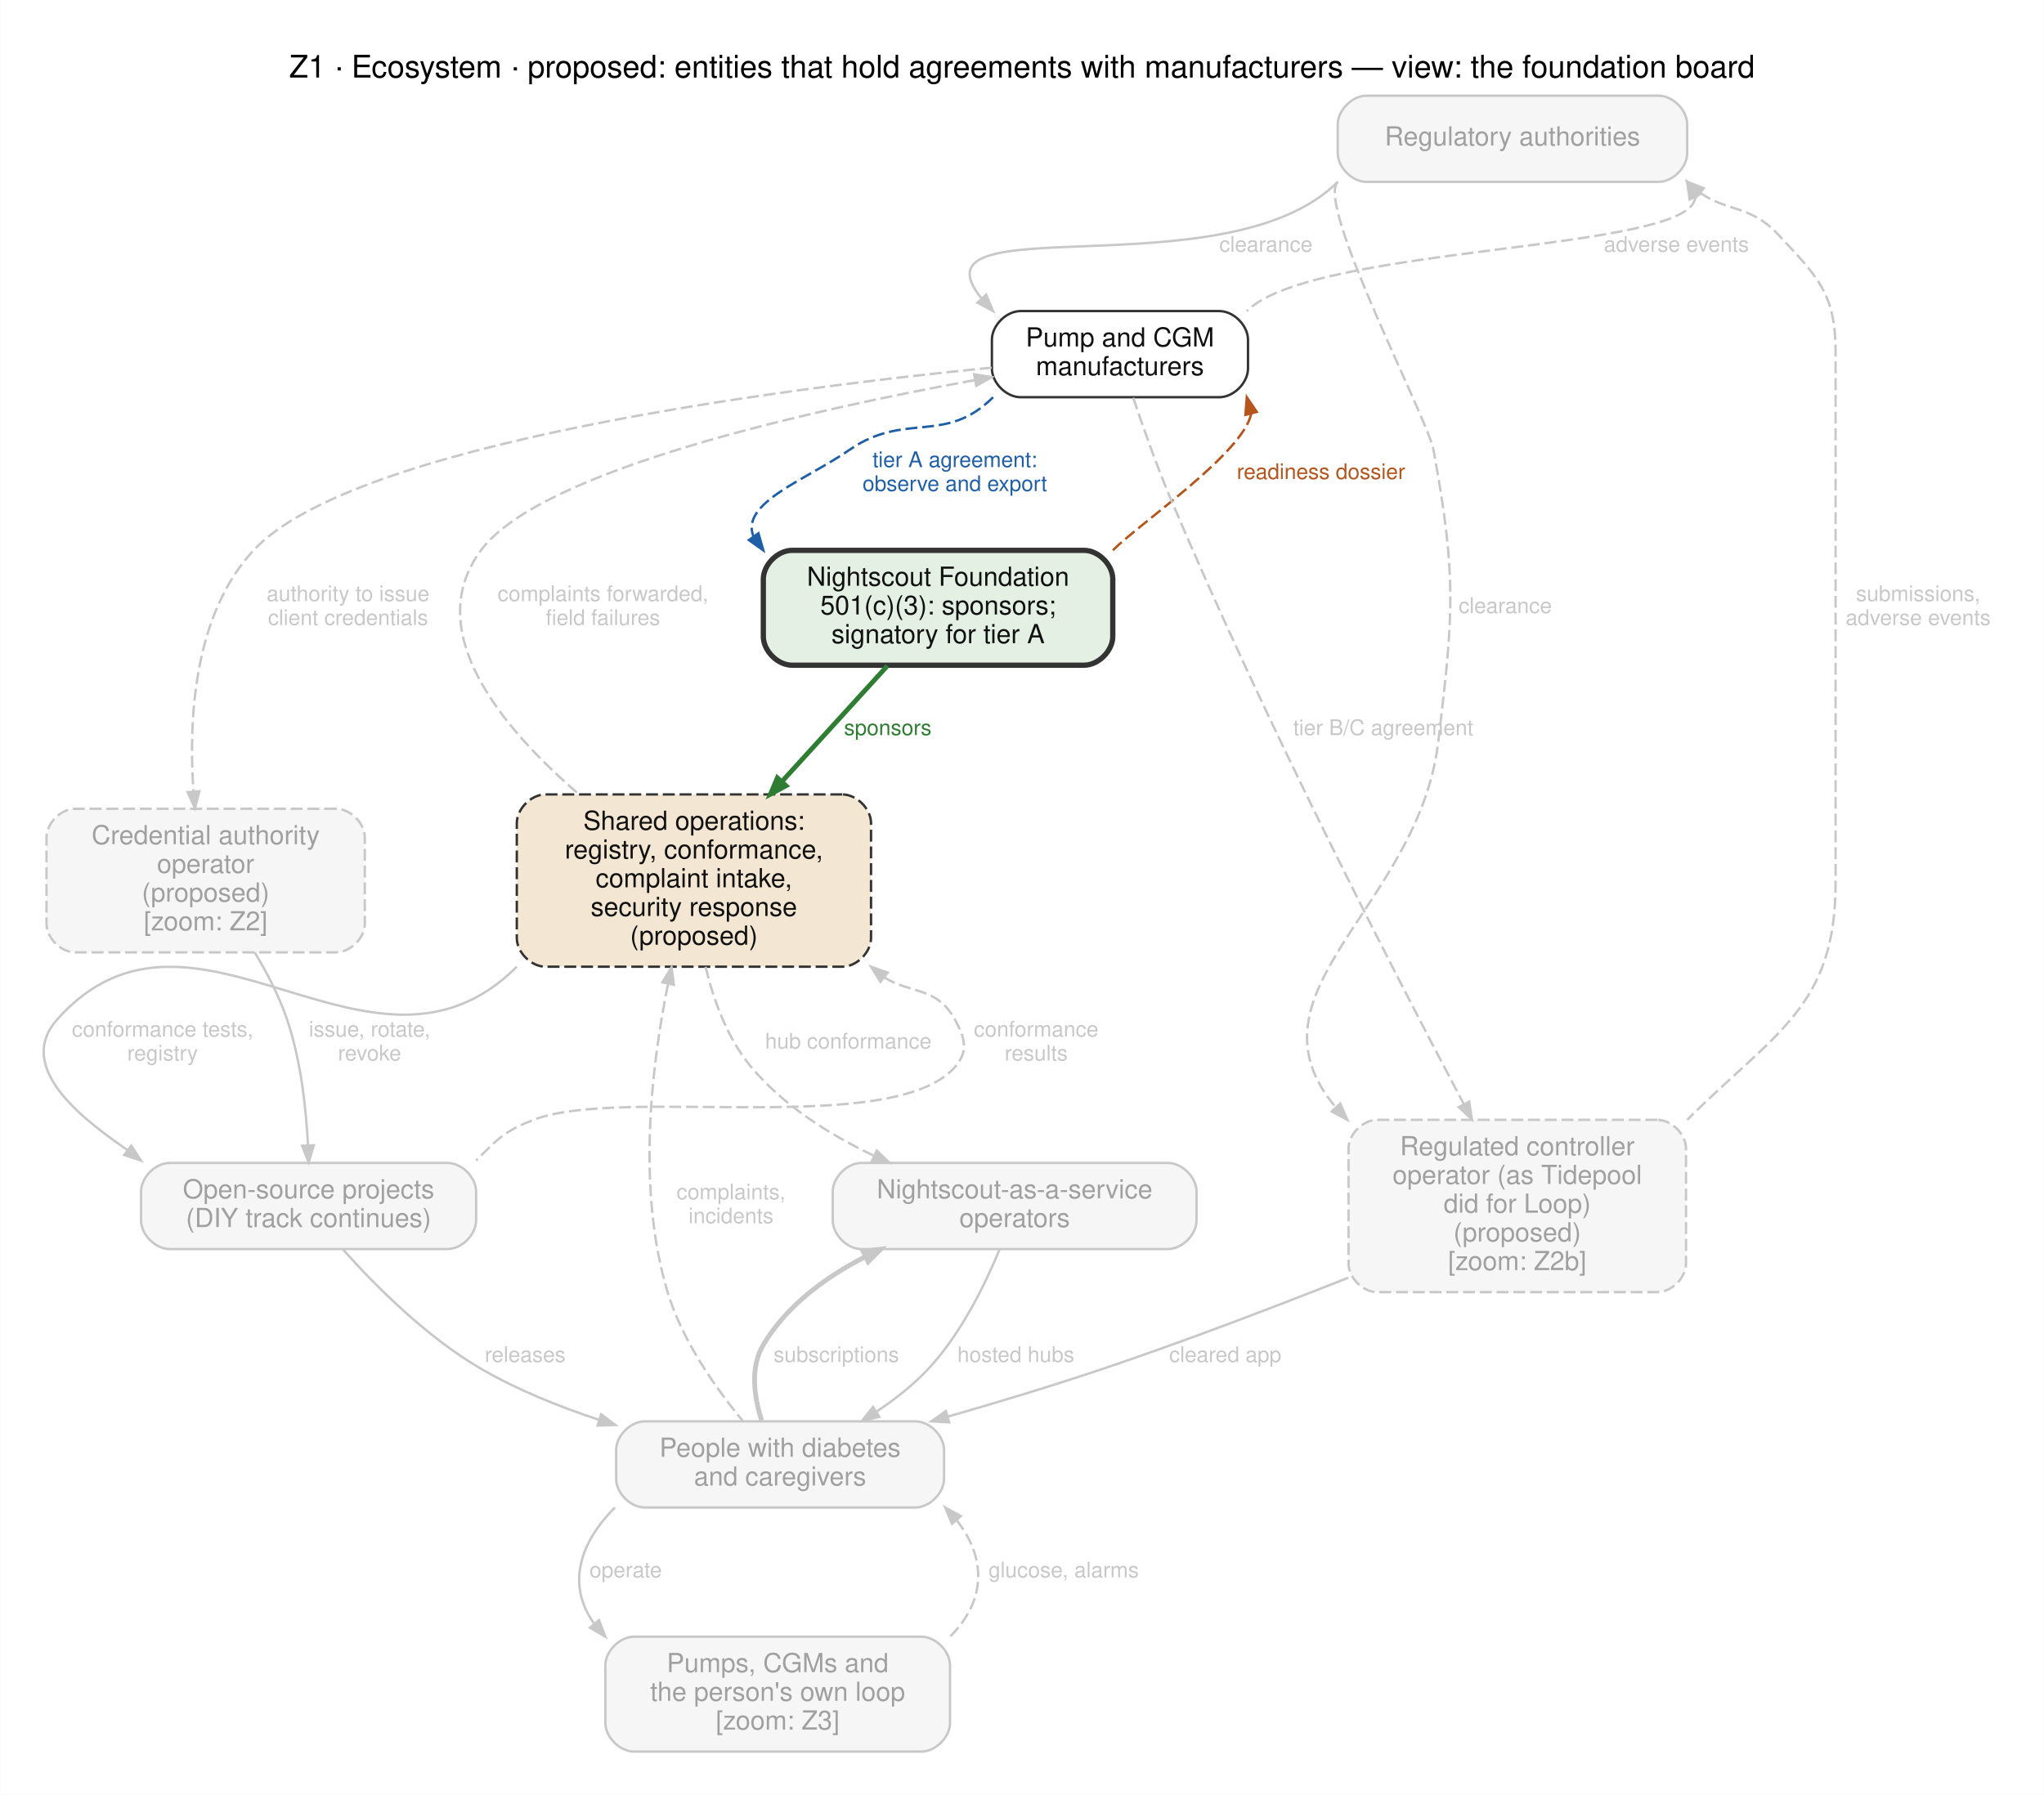
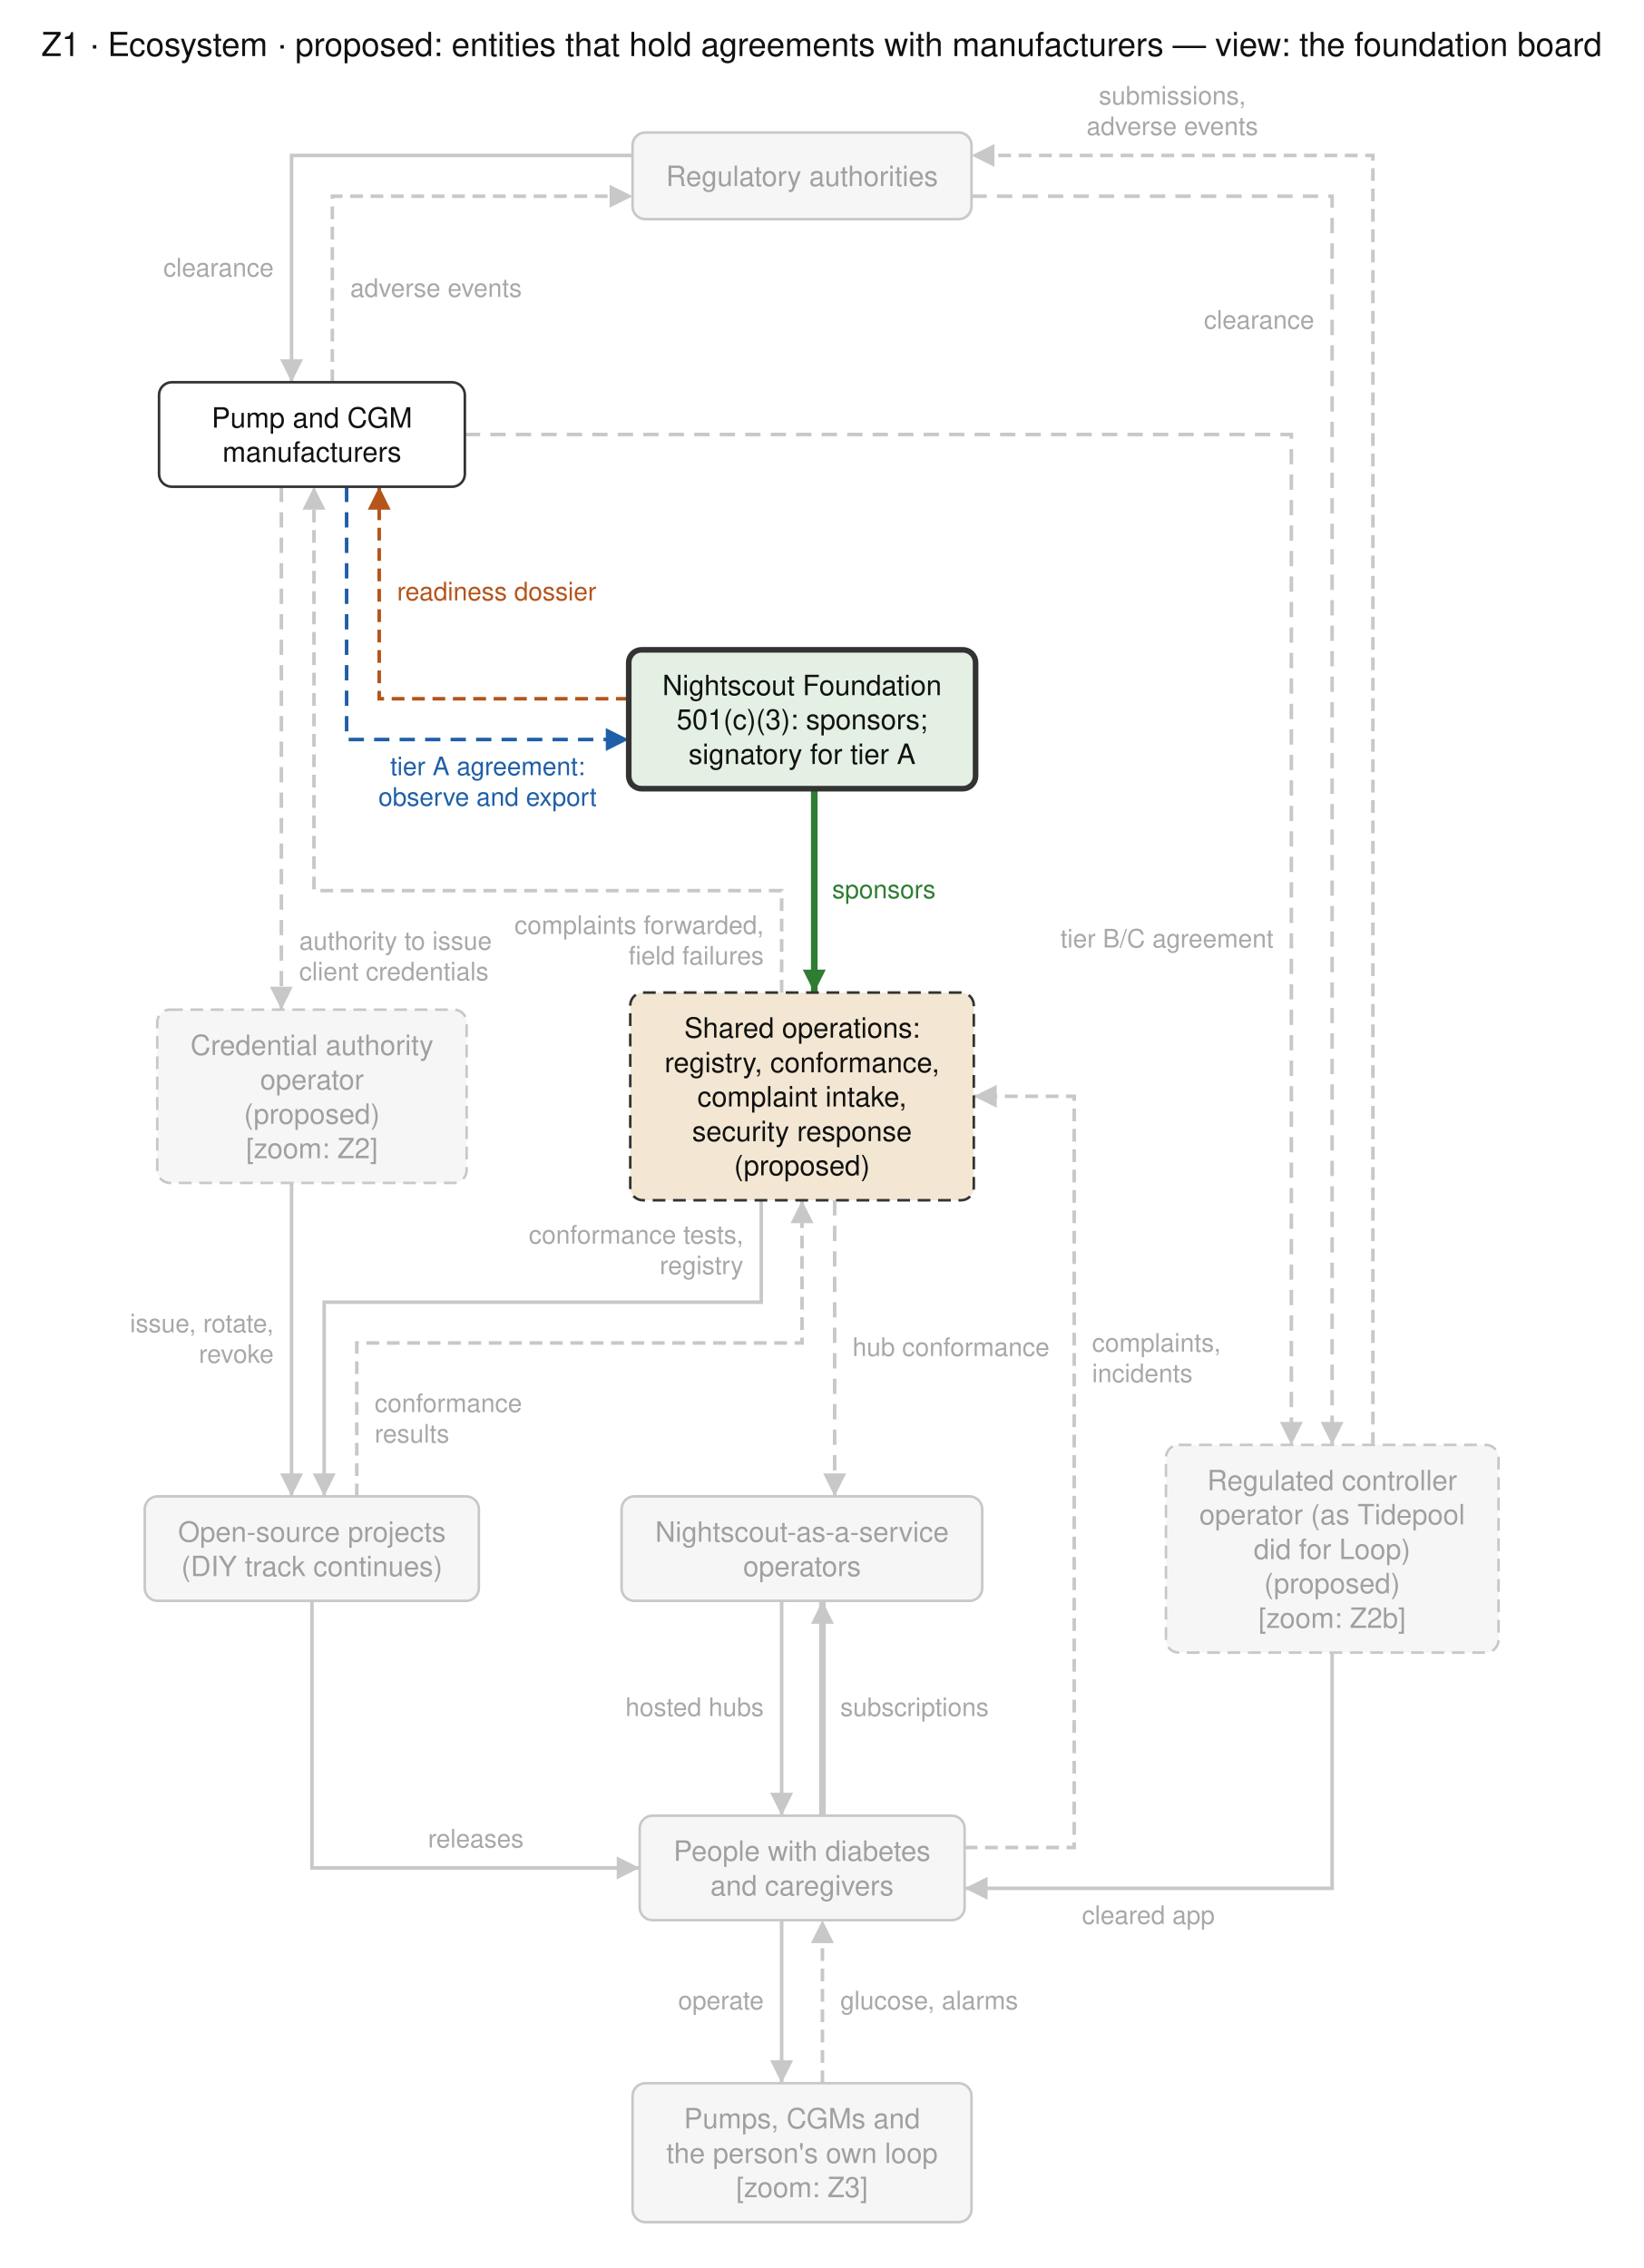
- <svg xmlns="http://www.w3.org/2000/svg" width="854pt" height="750pt" viewBox="0.00 0.00 853.85 750.00">
-   <g id="graph0" class="graph" transform="scale(1 1) rotate(0) translate(18 732)">
-     <polygon fill="#ffffff" stroke="transparent" points="-18,18 -18,-732 835.85,-732 835.85,18 -18,18" />
-     <text text-anchor="middle" x="408.93" y="-699.6" font-family="Helvetica,sans-Serif" font-size="13.00">Z1 · Ecosystem · proposed: entities that hold agreements with manufacturers — view: the foundation board</text>
-     <g id="node1" class="node">
-       <path fill="#f6f6f6" stroke="#c8c8c8" d="M674.85,-692C674.85,-692 552.85,-692 552.85,-692 546.85,-692 540.85,-686 540.85,-680 540.85,-680 540.85,-668 540.85,-668 540.85,-662 546.85,-656 552.85,-656 552.85,-656 674.85,-656 674.85,-656 680.85,-656 686.85,-662 686.85,-668 686.85,-668 686.85,-680 686.85,-680 686.85,-686 680.85,-692 674.85,-692" />
-       <text text-anchor="middle" x="613.85" y="-671.2" font-family="Helvetica,sans-Serif" font-size="11.00" fill="#a0a0a0">Regulatory authorities</text>
-     </g>
-     <g id="node2" class="node">
-       <path fill="#ffffff" stroke="#333333" d="M491.35,-602C491.35,-602 408.35,-602 408.35,-602 402.35,-602 396.35,-596 396.35,-590 396.35,-590 396.35,-578 396.35,-578 396.35,-572 402.35,-566 408.35,-566 408.35,-566 491.35,-566 491.35,-566 497.35,-566 503.35,-572 503.35,-578 503.35,-578 503.35,-590 503.35,-590 503.35,-596 497.35,-602 491.35,-602" />
-       <text text-anchor="middle" x="449.85" y="-587.2" font-family="Helvetica,sans-Serif" font-size="11.00" fill="#111111">Pump and CGM</text>
-       <text text-anchor="middle" x="449.85" y="-575.2" font-family="Helvetica,sans-Serif" font-size="11.00" fill="#111111">manufacturers</text>
-     </g>
-     <g id="edge4" class="edge">
-       <path fill="none" stroke="#c8c8c8" d="M540.85,-656C494.41,-609.56 359.62,-647.14 392.05,-607.26" />
-       <polygon fill="#c8c8c8" stroke="#c8c8c8" points="393.94,-608.82 396.85,-602 390.32,-605.52 393.94,-608.82" />
-       <text text-anchor="middle" x="510.85" y="-626.8" font-family="Helvetica,sans-Serif" font-size="9.00" fill="#c8c8c8">clearance</text>
-     </g>
-     <g id="edge5" class="edge">
-       <path fill="none" stroke="#c8c8c8" stroke-dasharray="5,2" d="M690.17,-649.57C689.17,-626.62 530.63,-629.78 502.85,-602" />
-       <polygon fill="#c8c8c8" stroke="#c8c8c8" points="687.88,-648.66 686.85,-656 692.24,-650.9 687.88,-648.66" />
-       <text text-anchor="middle" x="682.35" y="-626.8" font-family="Helvetica,sans-Serif" font-size="9.00" fill="#c8c8c8">adverse events</text>
-     </g>
-     <g id="node8" class="node">
-       <path fill="#f6f6f6" stroke="#c8c8c8" stroke-dasharray="5,2" d="M674.35,-264C674.35,-264 557.35,-264 557.35,-264 551.35,-264 545.35,-258 545.35,-252 545.35,-252 545.35,-204 545.35,-204 545.35,-198 551.35,-192 557.35,-192 557.35,-192 674.35,-192 674.35,-192 680.35,-192 686.35,-198 686.35,-204 686.35,-204 686.35,-252 686.35,-252 686.35,-258 680.35,-264 674.35,-264" />
-       <text text-anchor="middle" x="615.85" y="-249.2" font-family="Helvetica,sans-Serif" font-size="11.00" fill="#a0a0a0">Regulated controller</text>
-       <text text-anchor="middle" x="615.85" y="-237.2" font-family="Helvetica,sans-Serif" font-size="11.00" fill="#a0a0a0">operator (as Tidepool</text>
-       <text text-anchor="middle" x="615.85" y="-225.2" font-family="Helvetica,sans-Serif" font-size="11.00" fill="#a0a0a0">did for Loop)</text>
-       <text text-anchor="middle" x="615.85" y="-213.2" font-family="Helvetica,sans-Serif" font-size="11.00" fill="#a0a0a0">(proposed)</text>
-       <text text-anchor="middle" x="615.85" y="-201.2" font-family="Helvetica,sans-Serif" font-size="11.00" fill="#a0a0a0">[zoom: Z2b]</text>
-     </g>
-     <g id="edge6" class="edge">
-       <path fill="none" stroke="#c8c8c8" stroke-dasharray="5,2" d="M540.85,-656C531.51,-646.66 578.48,-557 580.85,-544 590.58,-490.65 589.24,-475.85 582.85,-422 574.65,-352.8 499.36,-317.59 539.94,-269.33" />
-       <polygon fill="#c8c8c8" stroke="#c8c8c8" points="541.91,-270.81 544.85,-264 538.31,-267.49 541.91,-270.81" />
-       <text text-anchor="middle" x="610.85" y="-475.8" font-family="Helvetica,sans-Serif" font-size="9.00" fill="#c8c8c8">clearance</text>
-     </g>
-     <g id="edge7" class="edge">
-       <path fill="none" stroke="#c8c8c8" stroke-dasharray="5,2" d="M692.21,-651.46C703.58,-643.45 713.31,-646.37 724.85,-634 741.39,-616.27 748.85,-609.25 748.85,-585 748.85,-585 748.85,-585 748.85,-363 748.85,-311.08 723.56,-300.71 686.85,-264" />
-       <polygon fill="#c8c8c8" stroke="#c8c8c8" points="690.61,-649.6 686.85,-656 693.77,-653.34 690.61,-649.6" />
-       <text text-anchor="middle" x="783.35" y="-480.8" font-family="Helvetica,sans-Serif" font-size="9.00" fill="#c8c8c8">submissions,</text>
-       <text text-anchor="middle" x="783.35" y="-470.8" font-family="Helvetica,sans-Serif" font-size="9.00" fill="#c8c8c8">adverse events</text>
-     </g>
-     <g id="node3" class="node">
-       <path fill="#e3f0e3" stroke="#333333" stroke-width="2.2" d="M434.85,-502C434.85,-502 312.85,-502 312.85,-502 306.85,-502 300.85,-496 300.85,-490 300.85,-490 300.85,-466 300.85,-466 300.85,-460 306.85,-454 312.85,-454 312.85,-454 434.85,-454 434.85,-454 440.85,-454 446.85,-460 446.85,-466 446.85,-466 446.85,-490 446.85,-490 446.85,-496 440.85,-502 434.85,-502" />
-       <text text-anchor="middle" x="373.85" y="-487.2" font-family="Helvetica,sans-Serif" font-size="11.00" fill="#111111">Nightscout Foundation</text>
-       <text text-anchor="middle" x="373.85" y="-475.2" font-family="Helvetica,sans-Serif" font-size="11.00" fill="#111111">501(c)(3): sponsors;</text>
-       <text text-anchor="middle" x="373.85" y="-463.2" font-family="Helvetica,sans-Serif" font-size="11.00" fill="#111111">signatory for tier A</text>
-     </g>
-     <g id="edge8" class="edge">
-       <path fill="none" stroke="#1f5fa8" stroke-dasharray="5,2" d="M396.85,-566C376.77,-545.92 360.18,-560.2 336.85,-544 319.02,-531.62 291.07,-521.91 296.72,-507.85" />
-       <polygon fill="#1f5fa8" stroke="#1f5fa8" points="298.81,-509.13 300.85,-502 294.81,-506.3 298.81,-509.13" />
-       <text text-anchor="middle" x="380.85" y="-536.8" font-family="Helvetica,sans-Serif" font-size="9.00" fill="#1f5fa8">tier A agreement:</text>
-       <text text-anchor="middle" x="380.85" y="-526.8" font-family="Helvetica,sans-Serif" font-size="9.00" fill="#1f5fa8">observe and export</text>
-     </g>
-     <g id="edge9" class="edge">
-       <path fill="none" stroke="#b5541b" stroke-dasharray="5,2" d="M504.68,-559.08C501.31,-542.63 458.33,-513.48 446.85,-502" />
-       <polygon fill="#b5541b" stroke="#b5541b" points="502.27,-558.61 502.85,-566 507.01,-559.86 502.27,-558.61" />
-       <text text-anchor="middle" x="533.85" y="-531.8" font-family="Helvetica,sans-Serif" font-size="9.00" fill="#b5541b">readiness dossier</text>
-     </g>
-     <g id="node4" class="node">
-       <path fill="#f6f6f6" stroke="#c8c8c8" stroke-dasharray="5,2" d="M122.35,-394C122.35,-394 13.35,-394 13.35,-394 7.35,-394 1.35,-388 1.35,-382 1.35,-382 1.35,-346 1.35,-346 1.35,-340 7.35,-334 13.35,-334 13.35,-334 122.35,-334 122.35,-334 128.35,-334 134.35,-340 134.35,-346 134.35,-346 134.35,-382 134.35,-382 134.35,-388 128.35,-394 122.35,-394" />
-       <text text-anchor="middle" x="67.85" y="-379.2" font-family="Helvetica,sans-Serif" font-size="11.00" fill="#a0a0a0">Credential authority</text>
-       <text text-anchor="middle" x="67.85" y="-367.2" font-family="Helvetica,sans-Serif" font-size="11.00" fill="#a0a0a0">operator</text>
-       <text text-anchor="middle" x="67.85" y="-355.2" font-family="Helvetica,sans-Serif" font-size="11.00" fill="#a0a0a0">(proposed)</text>
-       <text text-anchor="middle" x="67.85" y="-343.2" font-family="Helvetica,sans-Serif" font-size="11.00" fill="#a0a0a0">[zoom: Z2]</text>
-     </g>
-     <g id="edge10" class="edge">
-       <path fill="none" stroke="#c8c8c8" stroke-dasharray="5,2" d="M396.23,-578.36C305.89,-569.38 129.13,-546.5 87.85,-502 63.03,-475.24 60.62,-432.04 62.76,-401.3" />
-       <polygon fill="#c8c8c8" stroke="#c8c8c8" points="65.22,-401.34 63.36,-394.17 60.33,-400.94 65.22,-401.34" />
-       <text text-anchor="middle" x="127.35" y="-480.8" font-family="Helvetica,sans-Serif" font-size="9.00" fill="#c8c8c8">authority to issue</text>
-       <text text-anchor="middle" x="127.35" y="-470.8" font-family="Helvetica,sans-Serif" font-size="9.00" fill="#c8c8c8">client credentials</text>
-     </g>
-     <g id="node5" class="node">
-       <path fill="#f3e7d3" stroke="#333333" stroke-dasharray="5,2" d="M333.85,-400C333.85,-400 209.85,-400 209.85,-400 203.85,-400 197.85,-394 197.85,-388 197.85,-388 197.85,-340 197.85,-340 197.85,-334 203.85,-328 209.85,-328 209.85,-328 333.85,-328 333.85,-328 339.85,-328 345.85,-334 345.85,-340 345.85,-340 345.85,-388 345.85,-388 345.85,-394 339.85,-400 333.85,-400" />
-       <text text-anchor="middle" x="271.85" y="-385.2" font-family="Helvetica,sans-Serif" font-size="11.00" fill="#111111">Shared operations:</text>
-       <text text-anchor="middle" x="271.85" y="-373.2" font-family="Helvetica,sans-Serif" font-size="11.00" fill="#111111">registry, conformance,</text>
-       <text text-anchor="middle" x="271.85" y="-361.2" font-family="Helvetica,sans-Serif" font-size="11.00" fill="#111111">complaint intake,</text>
-       <text text-anchor="middle" x="271.85" y="-349.2" font-family="Helvetica,sans-Serif" font-size="11.00" fill="#111111">security response</text>
-       <text text-anchor="middle" x="271.85" y="-337.2" font-family="Helvetica,sans-Serif" font-size="11.00" fill="#111111">(proposed)</text>
-     </g>
-     <g id="edge13" class="edge">
-       <path fill="none" stroke="#c8c8c8" stroke-dasharray="5,2" d="M389.1,-573.12C318.21,-560.2 207.5,-535.24 182.85,-502 158.01,-468.51 191.05,-428.31 223.68,-400.15" />
-       <polygon fill="#c8c8c8" stroke="#c8c8c8" points="388.94,-575.58 396.26,-574.4 389.81,-570.75 388.94,-575.58" />
-       <text text-anchor="middle" x="233.85" y="-480.8" font-family="Helvetica,sans-Serif" font-size="9.00" fill="#c8c8c8">complaints forwarded,</text>
-       <text text-anchor="middle" x="233.85" y="-470.8" font-family="Helvetica,sans-Serif" font-size="9.00" fill="#c8c8c8">field failures</text>
-     </g>
-     <g id="edge11" class="edge">
-       <path fill="none" stroke="#c8c8c8" stroke-dasharray="5,2" d="M455.4,-565.76C459.37,-553.89 465.02,-537.82 470.85,-524 509.85,-431.61 563.63,-327.06 593.52,-270.57" />
-       <polygon fill="#c8c8c8" stroke="#c8c8c8" points="595.76,-271.59 596.87,-264.26 591.43,-269.3 595.76,-271.59" />
-       <text text-anchor="middle" x="559.85" y="-424.8" font-family="Helvetica,sans-Serif" font-size="9.00" fill="#c8c8c8">tier B/C agreement</text>
-     </g>
-     <g id="edge12" class="edge">
-       <path fill="none" stroke="#2e7d32" stroke-width="2" d="M352.72,-453.79C340.03,-439.86 323.53,-421.75 308.75,-405.52" />
-       <polygon fill="#2e7d32" stroke="#2e7d32" stroke-width="2" points="310.34,-403.62 303.82,-400.1 306.72,-406.92 310.34,-403.62" />
-       <text text-anchor="middle" x="352.85" y="-424.8" font-family="Helvetica,sans-Serif" font-size="9.00" fill="#2e7d32">sponsors</text>
-     </g>
-     <g id="node6" class="node">
-       <path fill="#f6f6f6" stroke="#c8c8c8" d="M168.85,-246C168.85,-246 52.85,-246 52.85,-246 46.85,-246 40.85,-240 40.85,-234 40.85,-234 40.85,-222 40.85,-222 40.85,-216 46.85,-210 52.85,-210 52.85,-210 168.85,-210 168.85,-210 174.85,-210 180.85,-216 180.85,-222 180.85,-222 180.85,-234 180.85,-234 180.85,-240 174.85,-246 168.85,-246" />
-       <text text-anchor="middle" x="110.85" y="-231.2" font-family="Helvetica,sans-Serif" font-size="11.00" fill="#a0a0a0">Open-source projects</text>
-       <text text-anchor="middle" x="110.85" y="-219.2" font-family="Helvetica,sans-Serif" font-size="11.00" fill="#a0a0a0">(DIY track continues)</text>
-     </g>
-     <g id="edge14" class="edge">
-       <path fill="none" stroke="#c8c8c8" d="M88.35,-333.98C93.56,-325.34 98.59,-315.6 101.85,-306 107.61,-289.02 109.81,-268.87 110.6,-253.43" />
-       <polygon fill="#c8c8c8" stroke="#c8c8c8" points="113.06,-253.37 110.88,-246.27 108.16,-253.17 113.06,-253.37" />
-       <text text-anchor="middle" x="136.35" y="-298.8" font-family="Helvetica,sans-Serif" font-size="9.00" fill="#c8c8c8">issue, rotate,</text>
-       <text text-anchor="middle" x="136.35" y="-288.8" font-family="Helvetica,sans-Serif" font-size="9.00" fill="#c8c8c8">revoke</text>
-     </g>
-     <g id="edge15" class="edge">
-       <path fill="none" stroke="#c8c8c8" d="M197.85,-328C137.12,-267.27 63.02,-370.1 5.85,-306 -13.11,-284.74 20.38,-261.82 35.07,-251.41" />
-       <polygon fill="#c8c8c8" stroke="#c8c8c8" points="36.77,-253.19 40.85,-247 33.8,-249.3 36.77,-253.19" />
-       <text text-anchor="middle" x="49.85" y="-298.8" font-family="Helvetica,sans-Serif" font-size="9.00" fill="#c8c8c8">conformance tests,</text>
-       <text text-anchor="middle" x="49.85" y="-288.8" font-family="Helvetica,sans-Serif" font-size="9.00" fill="#c8c8c8">registry</text>
-     </g>
-     <g id="edge16" class="edge">
-       <path fill="none" stroke="#c8c8c8" stroke-dasharray="5,2" d="M351.33,-323.59C362.45,-316.54 373.21,-319.82 380.85,-306 385.15,-298.22 386.73,-292.66 380.85,-286 354.76,-256.45 241.59,-278.27 204.85,-264 192.66,-259.27 190.09,-256.24 180.85,-247" />
-       <polygon fill="#c8c8c8" stroke="#c8c8c8" points="349.77,-321.7 345.85,-328 352.84,-325.52 349.77,-321.7" />
-       <text text-anchor="middle" x="414.85" y="-298.8" font-family="Helvetica,sans-Serif" font-size="9.00" fill="#c8c8c8">conformance</text>
-       <text text-anchor="middle" x="414.85" y="-288.8" font-family="Helvetica,sans-Serif" font-size="9.00" fill="#c8c8c8">results</text>
-     </g>
-     <g id="node7" class="node">
-       <path fill="#f6f6f6" stroke="#c8c8c8" d="M469.85,-246C469.85,-246 341.85,-246 341.85,-246 335.85,-246 329.85,-240 329.85,-234 329.85,-234 329.85,-222 329.85,-222 329.85,-216 335.85,-210 341.85,-210 341.85,-210 469.85,-210 469.85,-210 475.85,-210 481.85,-216 481.85,-222 481.85,-222 481.85,-234 481.85,-234 481.85,-240 475.85,-246 469.85,-246" />
-       <text text-anchor="middle" x="405.85" y="-231.2" font-family="Helvetica,sans-Serif" font-size="11.00" fill="#a0a0a0">Nightscout-as-a-service</text>
-       <text text-anchor="middle" x="405.85" y="-219.2" font-family="Helvetica,sans-Serif" font-size="11.00" fill="#a0a0a0">operators</text>
-     </g>
-     <g id="edge17" class="edge">
-       <path fill="none" stroke="#c8c8c8" stroke-dasharray="5,2" d="M276.71,-327.95C280.14,-313.68 285.96,-297.81 295.85,-286 309.26,-270 328.32,-257.93 346.81,-249.12" />
-       <polygon fill="#c8c8c8" stroke="#c8c8c8" points="348.24,-251.16 353.59,-246.02 346.2,-246.71 348.24,-251.16" />
-       <text text-anchor="middle" x="336.35" y="-293.8" font-family="Helvetica,sans-Serif" font-size="9.00" fill="#c8c8c8">hub conformance</text>
-     </g>
-     <g id="node9" class="node">
-       <path fill="#f6f6f6" stroke="#c8c8c8" d="M364.35,-138C364.35,-138 251.35,-138 251.35,-138 245.35,-138 239.35,-132 239.35,-126 239.35,-126 239.35,-114 239.35,-114 239.35,-108 245.35,-102 251.35,-102 251.35,-102 364.35,-102 364.35,-102 370.35,-102 376.35,-108 376.35,-114 376.35,-114 376.35,-126 376.35,-126 376.35,-132 370.35,-138 364.35,-138" />
-       <text text-anchor="middle" x="307.85" y="-123.2" font-family="Helvetica,sans-Serif" font-size="11.00" fill="#a0a0a0">People with diabetes</text>
-       <text text-anchor="middle" x="307.85" y="-111.2" font-family="Helvetica,sans-Serif" font-size="11.00" fill="#a0a0a0">and caregivers</text>
-     </g>
-     <g id="edge22" class="edge">
-       <path fill="none" stroke="#c8c8c8" stroke-dasharray="5,2" d="M260.98,-320.53C253.89,-285.35 248.08,-234.42 260.85,-192 266.99,-171.62 281.09,-151.7 292.26,-138.17" />
-       <polygon fill="#c8c8c8" stroke="#c8c8c8" points="258.67,-321.45 262.51,-327.79 263.47,-320.44 258.67,-321.45" />
-       <text text-anchor="middle" x="287.35" y="-230.8" font-family="Helvetica,sans-Serif" font-size="9.00" fill="#c8c8c8">complaints,</text>
-       <text text-anchor="middle" x="287.35" y="-220.8" font-family="Helvetica,sans-Serif" font-size="9.00" fill="#c8c8c8">incidents</text>
-     </g>
-     <g id="edge21" class="edge">
-       <path fill="none" stroke="#c8c8c8" d="M125.2,-209.85C138.67,-194.77 160.11,-173.2 182.85,-160 198.04,-151.18 215.44,-144.14 232.34,-138.6" />
-       <polygon fill="#c8c8c8" stroke="#c8c8c8" points="233.11,-140.92 239.04,-136.47 231.62,-136.25 233.11,-140.92" />
-       <text text-anchor="middle" x="201.35" y="-162.8" font-family="Helvetica,sans-Serif" font-size="9.00" fill="#c8c8c8">releases</text>
-     </g>
-     <g id="edge18" class="edge">
-       <path fill="none" stroke="#c8c8c8" d="M399.52,-209.79C393.54,-195.26 383.46,-174.57 369.85,-160 363.56,-153.26 355.85,-147.21 348.05,-142" />
-       <polygon fill="#c8c8c8" stroke="#c8c8c8" points="349.29,-139.89 342.07,-138.18 346.65,-144.01 349.29,-139.89" />
-       <text text-anchor="middle" x="406.35" y="-162.8" font-family="Helvetica,sans-Serif" font-size="9.00" fill="#c8c8c8">hosted hubs</text>
-     </g>
-     <g id="edge19" class="edge">
-       <path fill="none" stroke="#c8c8c8" stroke-width="2" d="M343.21,-206.68C326.53,-198.09 310.49,-186.21 300.85,-170 295.23,-160.55 296.98,-148.3 300.13,-138.41" />
-       <polygon fill="#c8c8c8" stroke="#c8c8c8" stroke-width="2" points="342.51,-209.06 349.87,-209.93 344.65,-204.66 342.51,-209.06" />
-       <text text-anchor="middle" x="331.35" y="-162.8" font-family="Helvetica,sans-Serif" font-size="9.00" fill="#c8c8c8">subscriptions</text>
-     </g>
-     <g id="edge20" class="edge">
-       <path fill="none" stroke="#c8c8c8" d="M545.24,-198.03C514.08,-185.67 476.88,-171.48 442.85,-160 421.89,-152.93 398.84,-145.97 377.81,-139.94" />
-       <polygon fill="#c8c8c8" stroke="#c8c8c8" points="378.46,-137.58 371.05,-138.01 377.11,-142.29 378.46,-137.58" />
-       <text text-anchor="middle" x="493.85" y="-162.8" font-family="Helvetica,sans-Serif" font-size="9.00" fill="#c8c8c8">cleared app</text>
-     </g>
-     <g id="node10" class="node">
-       <path fill="#f6f6f6" stroke="#c8c8c8" d="M366.85,-48C366.85,-48 246.85,-48 246.85,-48 240.85,-48 234.85,-42 234.85,-36 234.85,-36 234.85,-12 234.85,-12 234.85,-6 240.85,0 246.85,0 246.85,0 366.85,0 366.85,0 372.85,0 378.85,-6 378.85,-12 378.85,-12 378.85,-36 378.85,-36 378.85,-42 372.85,-48 366.85,-48" />
-       <text text-anchor="middle" x="306.85" y="-33.2" font-family="Helvetica,sans-Serif" font-size="11.00" fill="#a0a0a0">Pumps, CGMs and</text>
-       <text text-anchor="middle" x="306.85" y="-21.2" font-family="Helvetica,sans-Serif" font-size="11.00" fill="#a0a0a0">the person's own loop</text>
-       <text text-anchor="middle" x="306.85" y="-9.2" font-family="Helvetica,sans-Serif" font-size="11.00" fill="#a0a0a0">[zoom: Z3]</text>
-     </g>
-     <g id="edge23" class="edge">
-       <path fill="none" stroke="#c8c8c8" d="M238.85,-102C223.69,-86.84 218.86,-69.35 230.01,-53.68" />
-       <polygon fill="#c8c8c8" stroke="#c8c8c8" points="232.18,-54.92 234.85,-48 228.45,-51.74 232.18,-54.92" />
-       <text text-anchor="middle" x="243.35" y="-72.8" font-family="Helvetica,sans-Serif" font-size="9.00" fill="#c8c8c8">operate</text>
-     </g>
-     <g id="edge24" class="edge">
-       <path fill="none" stroke="#c8c8c8" stroke-dasharray="5,2" d="M381.56,-96.74C394.04,-80.98 394.11,-63.26 378.85,-48" />
-       <polygon fill="#c8c8c8" stroke="#c8c8c8" points="379.69,-95.15 376.85,-102 383.34,-98.42 379.69,-95.15" />
-       <text text-anchor="middle" x="426.35" y="-72.8" font-family="Helvetica,sans-Serif" font-size="9.00" fill="#c8c8c8">glucose, alarms</text>
+ <svg xmlns="http://www.w3.org/2000/svg" width="645" height="890" viewBox="0 0 645 890" font-family="Helvetica, Arial, sans-serif">
+   <defs>
+     <marker id="ah1f5fa8" viewBox="0 0 10 10" refX="10" refY="5" markerUnits="userSpaceOnUse" markerWidth="9" markerHeight="9" orient="auto-start-reverse">
+       <path d="M0,0 L10,5 L0,10 z" fill="#1f5fa8" />
+     </marker>
+     <marker id="ah2e7d32" viewBox="0 0 10 10" refX="10" refY="5" markerUnits="userSpaceOnUse" markerWidth="9" markerHeight="9" orient="auto-start-reverse">
+       <path d="M0,0 L10,5 L0,10 z" fill="#2e7d32" />
+     </marker>
+     <marker id="ah555555" viewBox="0 0 10 10" refX="10" refY="5" markerUnits="userSpaceOnUse" markerWidth="9" markerHeight="9" orient="auto-start-reverse">
+       <path d="M0,0 L10,5 L0,10 z" fill="#555555" />
+     </marker>
+     <marker id="ah888888" viewBox="0 0 10 10" refX="10" refY="5" markerUnits="userSpaceOnUse" markerWidth="9" markerHeight="9" orient="auto-start-reverse">
+       <path d="M0,0 L10,5 L0,10 z" fill="#888888" />
+     </marker>
+     <marker id="ahb5541b" viewBox="0 0 10 10" refX="10" refY="5" markerUnits="userSpaceOnUse" markerWidth="9" markerHeight="9" orient="auto-start-reverse">
+       <path d="M0,0 L10,5 L0,10 z" fill="#b5541b" />
+     </marker>
+     <marker id="ahc8c8c8" viewBox="0 0 10 10" refX="10" refY="5" markerUnits="userSpaceOnUse" markerWidth="9" markerHeight="9" orient="auto-start-reverse">
+       <path d="M0,0 L10,5 L0,10 z" fill="#c8c8c8" />
+     </marker>
+   </defs>
+   <rect x="0" y="0" width="645" height="890" fill="#ffffff" />
+   <text x="322.4" y="22" font-size="13" text-anchor="middle" fill="#111">Z1 · Ecosystem · proposed: entities that hold agreements with manufacturers — view: the foundation board</text>
+   <g transform="translate(38.8,0.0)">
+     <g class="edge">
+       <path class="edge" d="M209.4,61.0 L75.6,61.0 L75.6,150.0" fill="none" stroke="#c8c8c8" stroke-width="1.4" stroke-linecap="butt" marker-end="url(#ahc8c8c8)" />
+     </g>
+     <g class="edge">
+       <path class="edge" d="M91.6,150.0 L91.6,77.0 L209.4,77.0" fill="none" stroke="#c8c8c8" stroke-width="1.4" stroke-dasharray="5,3" stroke-linecap="butt" marker-end="url(#ahc8c8c8)" />
+     </g>
+     <g class="edge">
+       <path class="edge" d="M342.4,77.0 L483.9,77.0 L483.9,567.0" fill="none" stroke="#c8c8c8" stroke-width="1.4" stroke-dasharray="6,4" stroke-linecap="butt" marker-end="url(#ahc8c8c8)" />
+     </g>
+     <g class="edge">
+       <path class="edge" d="M499.9,567.0 L499.9,61.0 L342.4,61.0" fill="none" stroke="#c8c8c8" stroke-width="1.4" stroke-dasharray="5,3" stroke-linecap="butt" marker-end="url(#ahc8c8c8)" />
+     </g>
+     <g class="edge">
+       <path class="edge" d="M97.2,191.0 L97.2,290.2 L207.9,290.2" fill="none" stroke="#1f5fa8" stroke-width="1.4" stroke-dasharray="6,4" stroke-linecap="butt" marker-end="url(#ah1f5fa8)" />
+     </g>
+     <g class="edge">
+       <path class="edge" d="M207.9,274.2 L110.0,274.2 L110.0,191.0" fill="none" stroke="#b5541b" stroke-width="1.4" stroke-dasharray="5,3" stroke-linecap="butt" marker-end="url(#ahb5541b)" />
+     </g>
+     <g class="edge">
+       <path class="edge" d="M71.6,191.0 L71.6,396.2" fill="none" stroke="#c8c8c8" stroke-width="1.4" stroke-dasharray="6,4" stroke-linecap="butt" marker-end="url(#ahc8c8c8)" />
+     </g>
+     <g class="edge">
+       <path class="edge" d="M143.6,170.5 L467.9,170.5 L467.9,567.0" fill="none" stroke="#c8c8c8" stroke-width="1.4" stroke-dasharray="6,4" stroke-linecap="butt" marker-end="url(#ahc8c8c8)" />
+     </g>
+     <g class="edge">
+       <path class="edge" d="M280.7,309.5 L280.7,389.5" fill="none" stroke="#2e7d32" stroke-width="2.6" stroke-linecap="butt" marker-end="url(#ah2e7d32)" />
+     </g>
+     <g class="edge">
+       <path class="edge" d="M267.9,389.5 L267.9,349.5 L84.4,349.5 L84.4,191.0" fill="none" stroke="#c8c8c8" stroke-width="1.4" stroke-dasharray="5,3" stroke-linecap="butt" marker-end="url(#ahc8c8c8)" />
+     </g>
+     <g class="edge">
+       <path class="edge" d="M75.6,464.2 L75.6,587.2" fill="none" stroke="#c8c8c8" stroke-width="1.4" stroke-linecap="butt" marker-end="url(#ahc8c8c8)" />
+     </g>
+     <g class="edge">
+       <path class="edge" d="M259.9,471.0 L259.9,511.0 L88.4,511.0 L88.4,587.2" fill="none" stroke="#c8c8c8" stroke-width="1.4" stroke-linecap="butt" marker-end="url(#ahc8c8c8)" />
+     </g>
+     <g class="edge">
+       <path class="edge" d="M101.2,587.2 L101.2,527.0 L275.9,527.0 L275.9,471.0" fill="none" stroke="#c8c8c8" stroke-width="1.4" stroke-dasharray="5,3" stroke-linecap="butt" marker-end="url(#ahc8c8c8)" />
+     </g>
+     <g class="edge">
+       <path class="edge" d="M288.7,471.0 L288.7,587.2" fill="none" stroke="#c8c8c8" stroke-width="1.4" stroke-dasharray="6,4" stroke-linecap="butt" marker-end="url(#ahc8c8c8)" />
+     </g>
+     <g class="edge">
+       <path class="edge" d="M267.9,628.2 L267.9,712.5" fill="none" stroke="#c8c8c8" stroke-width="1.4" stroke-linecap="butt" marker-end="url(#ahc8c8c8)" />
+     </g>
+     <g class="edge">
+       <path class="edge" d="M283.9,712.5 L283.9,628.2" fill="none" stroke="#c8c8c8" stroke-width="2.6" stroke-linecap="butt" marker-end="url(#ahc8c8c8)" />
+     </g>
+     <g class="edge">
+       <path class="edge" d="M483.9,648.5 L483.9,741.0 L339.7,741.0" fill="none" stroke="#c8c8c8" stroke-width="1.4" stroke-linecap="butt" marker-end="url(#ahc8c8c8)" />
+     </g>
+     <g class="edge">
+       <path class="edge" d="M83.6,628.2 L83.6,733.0 L212.2,733.0" fill="none" stroke="#c8c8c8" stroke-width="1.4" stroke-linecap="butt" marker-end="url(#ahc8c8c8)" />
+     </g>
+     <g class="edge">
+       <path class="edge" d="M339.7,725.0 L382.7,725.0 L382.7,430.2 L343.3,430.2" fill="none" stroke="#c8c8c8" stroke-width="1.4" stroke-dasharray="5,3" stroke-linecap="butt" marker-end="url(#ahc8c8c8)" />
+     </g>
+     <g class="edge">
+       <path class="edge" d="M267.9,753.5 L267.9,817.5" fill="none" stroke="#c8c8c8" stroke-width="1.4" stroke-linecap="butt" marker-end="url(#ahc8c8c8)" />
+     </g>
+     <g class="edge">
+       <path class="edge" d="M283.9,817.5 L283.9,753.5" fill="none" stroke="#c8c8c8" stroke-width="1.4" stroke-dasharray="5,3" stroke-linecap="butt" marker-end="url(#ahc8c8c8)" />
+     </g>
+     <g class="node" data-id="reg">
+       <rect x="209.4" y="52.0" width="133.0" height="34.0" rx="5" fill="#f6f6f6" stroke="#c8c8c8" stroke-width="1" />
+       <text x="275.9" y="73.0" font-size="11" text-anchor="middle" fill="#a0a0a0">Regulatory authorities</text>
+     </g>
+     <g class="node" data-id="mfr">
+       <rect x="23.6" y="150.0" width="120.0" height="41.0" rx="5" fill="#ffffff" stroke="#333333" stroke-width="1" />
+       <text x="83.6" y="167.8" font-size="11" text-anchor="middle" fill="#111111">Pump and CGM</text>
+       <text x="83.6" y="181.2" font-size="11" text-anchor="middle" fill="#111111">manufacturers</text>
+     </g>
+     <g class="node" data-id="fdn">
+       <rect x="207.9" y="255.0" width="136.1" height="54.5" rx="5" fill="#e3f0e3" stroke="#333333" stroke-width="2.2" />
+       <text x="275.9" y="272.8" font-size="11" text-anchor="middle" fill="#111111">Nightscout Foundation</text>
+       <text x="275.9" y="286.2" font-size="11" text-anchor="middle" fill="#111111">501(c)(3): sponsors;</text>
+       <text x="275.9" y="299.8" font-size="11" text-anchor="middle" fill="#111111">signatory for tier A</text>
+     </g>
+     <g class="node" data-id="cred">
+       <rect x="22.9" y="396.2" width="121.4" height="68.0" rx="5" fill="#f6f6f6" stroke="#c8c8c8" stroke-width="1" stroke-dasharray="5,3" />
+       <text x="83.6" y="414.0" font-size="11" text-anchor="middle" fill="#a0a0a0">Credential authority</text>
+       <text x="83.6" y="427.5" font-size="11" text-anchor="middle" fill="#a0a0a0">operator</text>
+       <text x="83.6" y="441.0" font-size="11" text-anchor="middle" fill="#a0a0a0">(proposed)</text>
+       <text x="83.6" y="454.5" font-size="11" text-anchor="middle" fill="#a0a0a0">[zoom: Z2]</text>
+     </g>
+     <g class="node" data-id="ops">
+       <rect x="208.5" y="389.5" width="134.8" height="81.5" rx="5" fill="#f3e7d3" stroke="#333333" stroke-width="1" stroke-dasharray="5,3" />
+       <text x="275.9" y="407.2" font-size="11" text-anchor="middle" fill="#111111">Shared operations:</text>
+       <text x="275.9" y="420.8" font-size="11" text-anchor="middle" fill="#111111">registry, conformance,</text>
+       <text x="275.9" y="434.2" font-size="11" text-anchor="middle" fill="#111111">complaint intake,</text>
+       <text x="275.9" y="447.8" font-size="11" text-anchor="middle" fill="#111111">security response</text>
+       <text x="275.9" y="461.2" font-size="11" text-anchor="middle" fill="#111111">(proposed)</text>
+     </g>
+     <g class="node" data-id="projects">
+       <rect x="18.0" y="587.2" width="131.1" height="41.0" rx="5" fill="#f6f6f6" stroke="#c8c8c8" stroke-width="1" />
+       <text x="83.6" y="605.0" font-size="11" text-anchor="middle" fill="#a0a0a0">Open-source projects</text>
+       <text x="83.6" y="618.5" font-size="11" text-anchor="middle" fill="#a0a0a0">(DIY track continues)</text>
+     </g>
+     <g class="node" data-id="nsaas">
+       <rect x="205.1" y="587.2" width="141.5" height="41.0" rx="5" fill="#f6f6f6" stroke="#c8c8c8" stroke-width="1" />
+       <text x="275.9" y="605.0" font-size="11" text-anchor="middle" fill="#a0a0a0">Nightscout-as-a-service</text>
+       <text x="275.9" y="618.5" font-size="11" text-anchor="middle" fill="#a0a0a0">operators</text>
+     </g>
+     <g class="node" data-id="laas">
+       <rect x="418.7" y="567.0" width="130.5" height="81.5" rx="5" fill="#f6f6f6" stroke="#c8c8c8" stroke-width="1" stroke-dasharray="5,3" />
+       <text x="483.9" y="584.8" font-size="11" text-anchor="middle" fill="#a0a0a0">Regulated controller</text>
+       <text x="483.9" y="598.2" font-size="11" text-anchor="middle" fill="#a0a0a0">operator (as Tidepool</text>
+       <text x="483.9" y="611.8" font-size="11" text-anchor="middle" fill="#a0a0a0">did for Loop)</text>
+       <text x="483.9" y="625.2" font-size="11" text-anchor="middle" fill="#a0a0a0">(proposed)</text>
+       <text x="483.9" y="638.8" font-size="11" text-anchor="middle" fill="#a0a0a0">[zoom: Z2b]</text>
+     </g>
+     <g class="node" data-id="people">
+       <rect x="212.2" y="712.5" width="127.5" height="41.0" rx="5" fill="#f6f6f6" stroke="#c8c8c8" stroke-width="1" />
+       <text x="275.9" y="730.2" font-size="11" text-anchor="middle" fill="#a0a0a0">People with diabetes</text>
+       <text x="275.9" y="743.8" font-size="11" text-anchor="middle" fill="#a0a0a0">and caregivers</text>
+     </g>
+     <g class="node" data-id="devices">
+       <rect x="209.4" y="817.5" width="133.0" height="54.5" rx="5" fill="#f6f6f6" stroke="#c8c8c8" stroke-width="1" />
+       <text x="275.9" y="835.2" font-size="11" text-anchor="middle" fill="#a0a0a0">Pumps, CGMs and</text>
+       <text x="275.9" y="848.8" font-size="11" text-anchor="middle" fill="#a0a0a0">the person's own loop</text>
+       <text x="275.9" y="862.2" font-size="11" text-anchor="middle" fill="#a0a0a0">[zoom: Z3]</text>
+     </g>
+     <g class="elabel" data-k="0">
+       <text x="68.6" y="108.5" font-size="10" text-anchor="end" fill="#a8a8a8">clearance</text>
+     </g>
+     <g class="elabel" data-k="1">
+       <text x="98.6" y="116.5" font-size="10" text-anchor="start" fill="#a8a8a8">adverse events</text>
+     </g>
+     <g class="elabel" data-k="2">
+       <text x="476.9" y="129.0" font-size="10" text-anchor="end" fill="#a8a8a8">clearance</text>
+     </g>
+     <g class="elabel" data-k="3">
+       <text x="421.2" y="41.0" font-size="10" text-anchor="middle" fill="#a8a8a8">submissions,</text>
+       <text x="421.2" y="53.0" font-size="10" text-anchor="middle" fill="#a8a8a8">adverse events</text>
+     </g>
+     <g class="elabel" data-k="4">
+       <text x="152.5" y="304.2" font-size="10" text-anchor="middle" fill="#1f5fa8">tier A agreement:</text>
+       <text x="152.5" y="316.2" font-size="10" text-anchor="middle" fill="#1f5fa8">observe and export</text>
+     </g>
+     <g class="elabel" data-k="5">
+       <text x="117.0" y="235.6" font-size="10" text-anchor="start" fill="#b5541b">readiness dossier</text>
+     </g>
+     <g class="elabel" data-k="6">
+       <text x="78.6" y="372.7" font-size="10" text-anchor="start" fill="#a8a8a8">authority to issue</text>
+       <text x="78.6" y="384.7" font-size="10" text-anchor="start" fill="#a8a8a8">client credentials</text>
+     </g>
+     <g class="elabel" data-k="7">
+       <text x="460.9" y="371.8" font-size="10" text-anchor="end" fill="#a8a8a8">tier B/C agreement</text>
+     </g>
+     <g class="elabel" data-k="8">
+       <text x="287.7" y="352.5" font-size="10" text-anchor="start" fill="#2e7d32">sponsors</text>
+     </g>
+     <g class="elabel" data-k="9">
+       <text x="260.9" y="366.5" font-size="10" text-anchor="end" fill="#a8a8a8">complaints forwarded,</text>
+       <text x="260.9" y="378.5" font-size="10" text-anchor="end" fill="#a8a8a8">field failures</text>
+     </g>
+     <g class="elabel" data-k="10">
+       <text x="68.6" y="522.8" font-size="10" text-anchor="end" fill="#a8a8a8">issue, rotate,</text>
+       <text x="68.6" y="534.8" font-size="10" text-anchor="end" fill="#a8a8a8">revoke</text>
+     </g>
+     <g class="elabel" data-k="11">
+       <text x="252.9" y="488.0" font-size="10" text-anchor="end" fill="#a8a8a8">conformance tests,</text>
+       <text x="252.9" y="500.0" font-size="10" text-anchor="end" fill="#a8a8a8">registry</text>
+     </g>
+     <g class="elabel" data-k="12">
+       <text x="108.2" y="554.1" font-size="10" text-anchor="start" fill="#a8a8a8">conformance</text>
+       <text x="108.2" y="566.1" font-size="10" text-anchor="start" fill="#a8a8a8">results</text>
+     </g>
+     <g class="elabel" data-k="13">
+       <text x="295.7" y="532.1" font-size="10" text-anchor="start" fill="#a8a8a8">hub conformance</text>
+     </g>
+     <g class="elabel" data-k="14">
+       <text x="260.9" y="673.4" font-size="10" text-anchor="end" fill="#a8a8a8">hosted hubs</text>
+     </g>
+     <g class="elabel" data-k="15">
+       <text x="290.9" y="673.4" font-size="10" text-anchor="start" fill="#a8a8a8">subscriptions</text>
+     </g>
+     <g class="elabel" data-k="16">
+       <text x="411.8" y="755.0" font-size="10" text-anchor="middle" fill="#a8a8a8">cleared app</text>
+     </g>
+     <g class="elabel" data-k="17">
+       <text x="147.9" y="725.0" font-size="10" text-anchor="middle" fill="#a8a8a8">releases</text>
+     </g>
+     <g class="elabel" data-k="18">
+       <text x="389.7" y="530.4" font-size="10" text-anchor="start" fill="#a8a8a8">complaints,</text>
+       <text x="389.7" y="542.4" font-size="10" text-anchor="start" fill="#a8a8a8">incidents</text>
+     </g>
+     <g class="elabel" data-k="19">
+       <text x="260.9" y="788.5" font-size="10" text-anchor="end" fill="#a8a8a8">operate</text>
+     </g>
+     <g class="elabel" data-k="20">
+       <text x="290.9" y="788.5" font-size="10" text-anchor="start" fill="#a8a8a8">glucose, alarms</text>
    </g>
  </g>
</svg>
